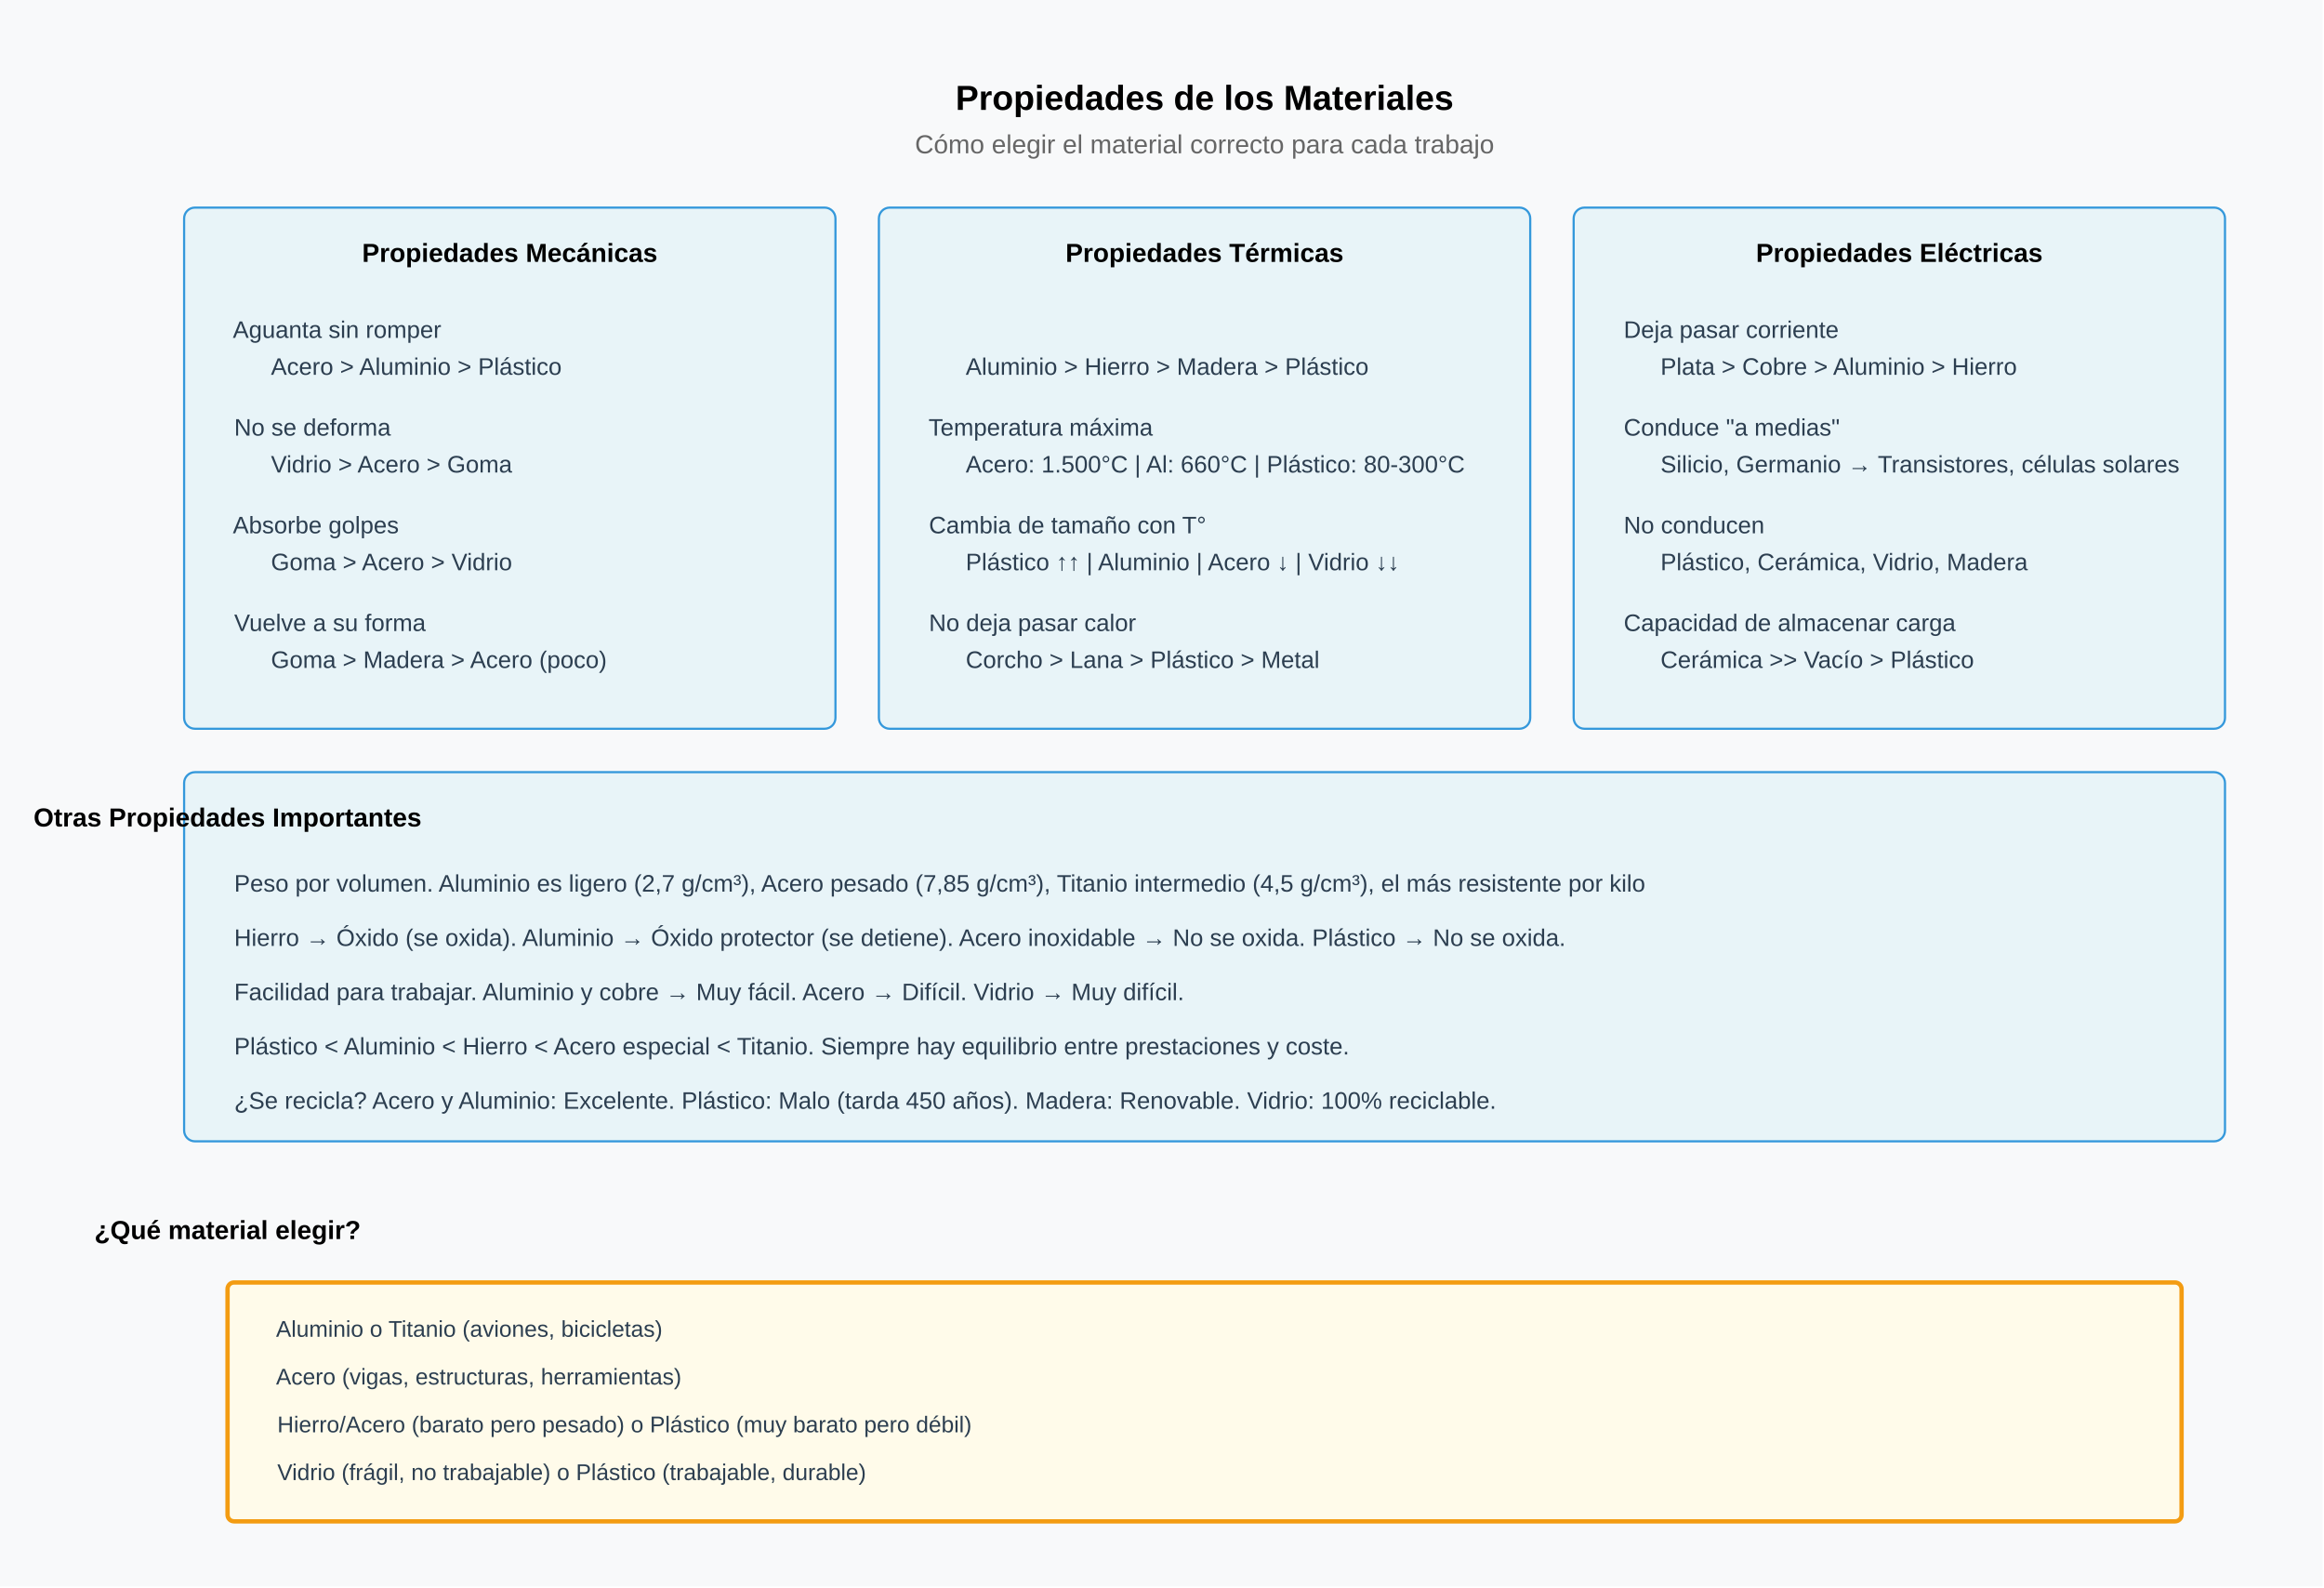
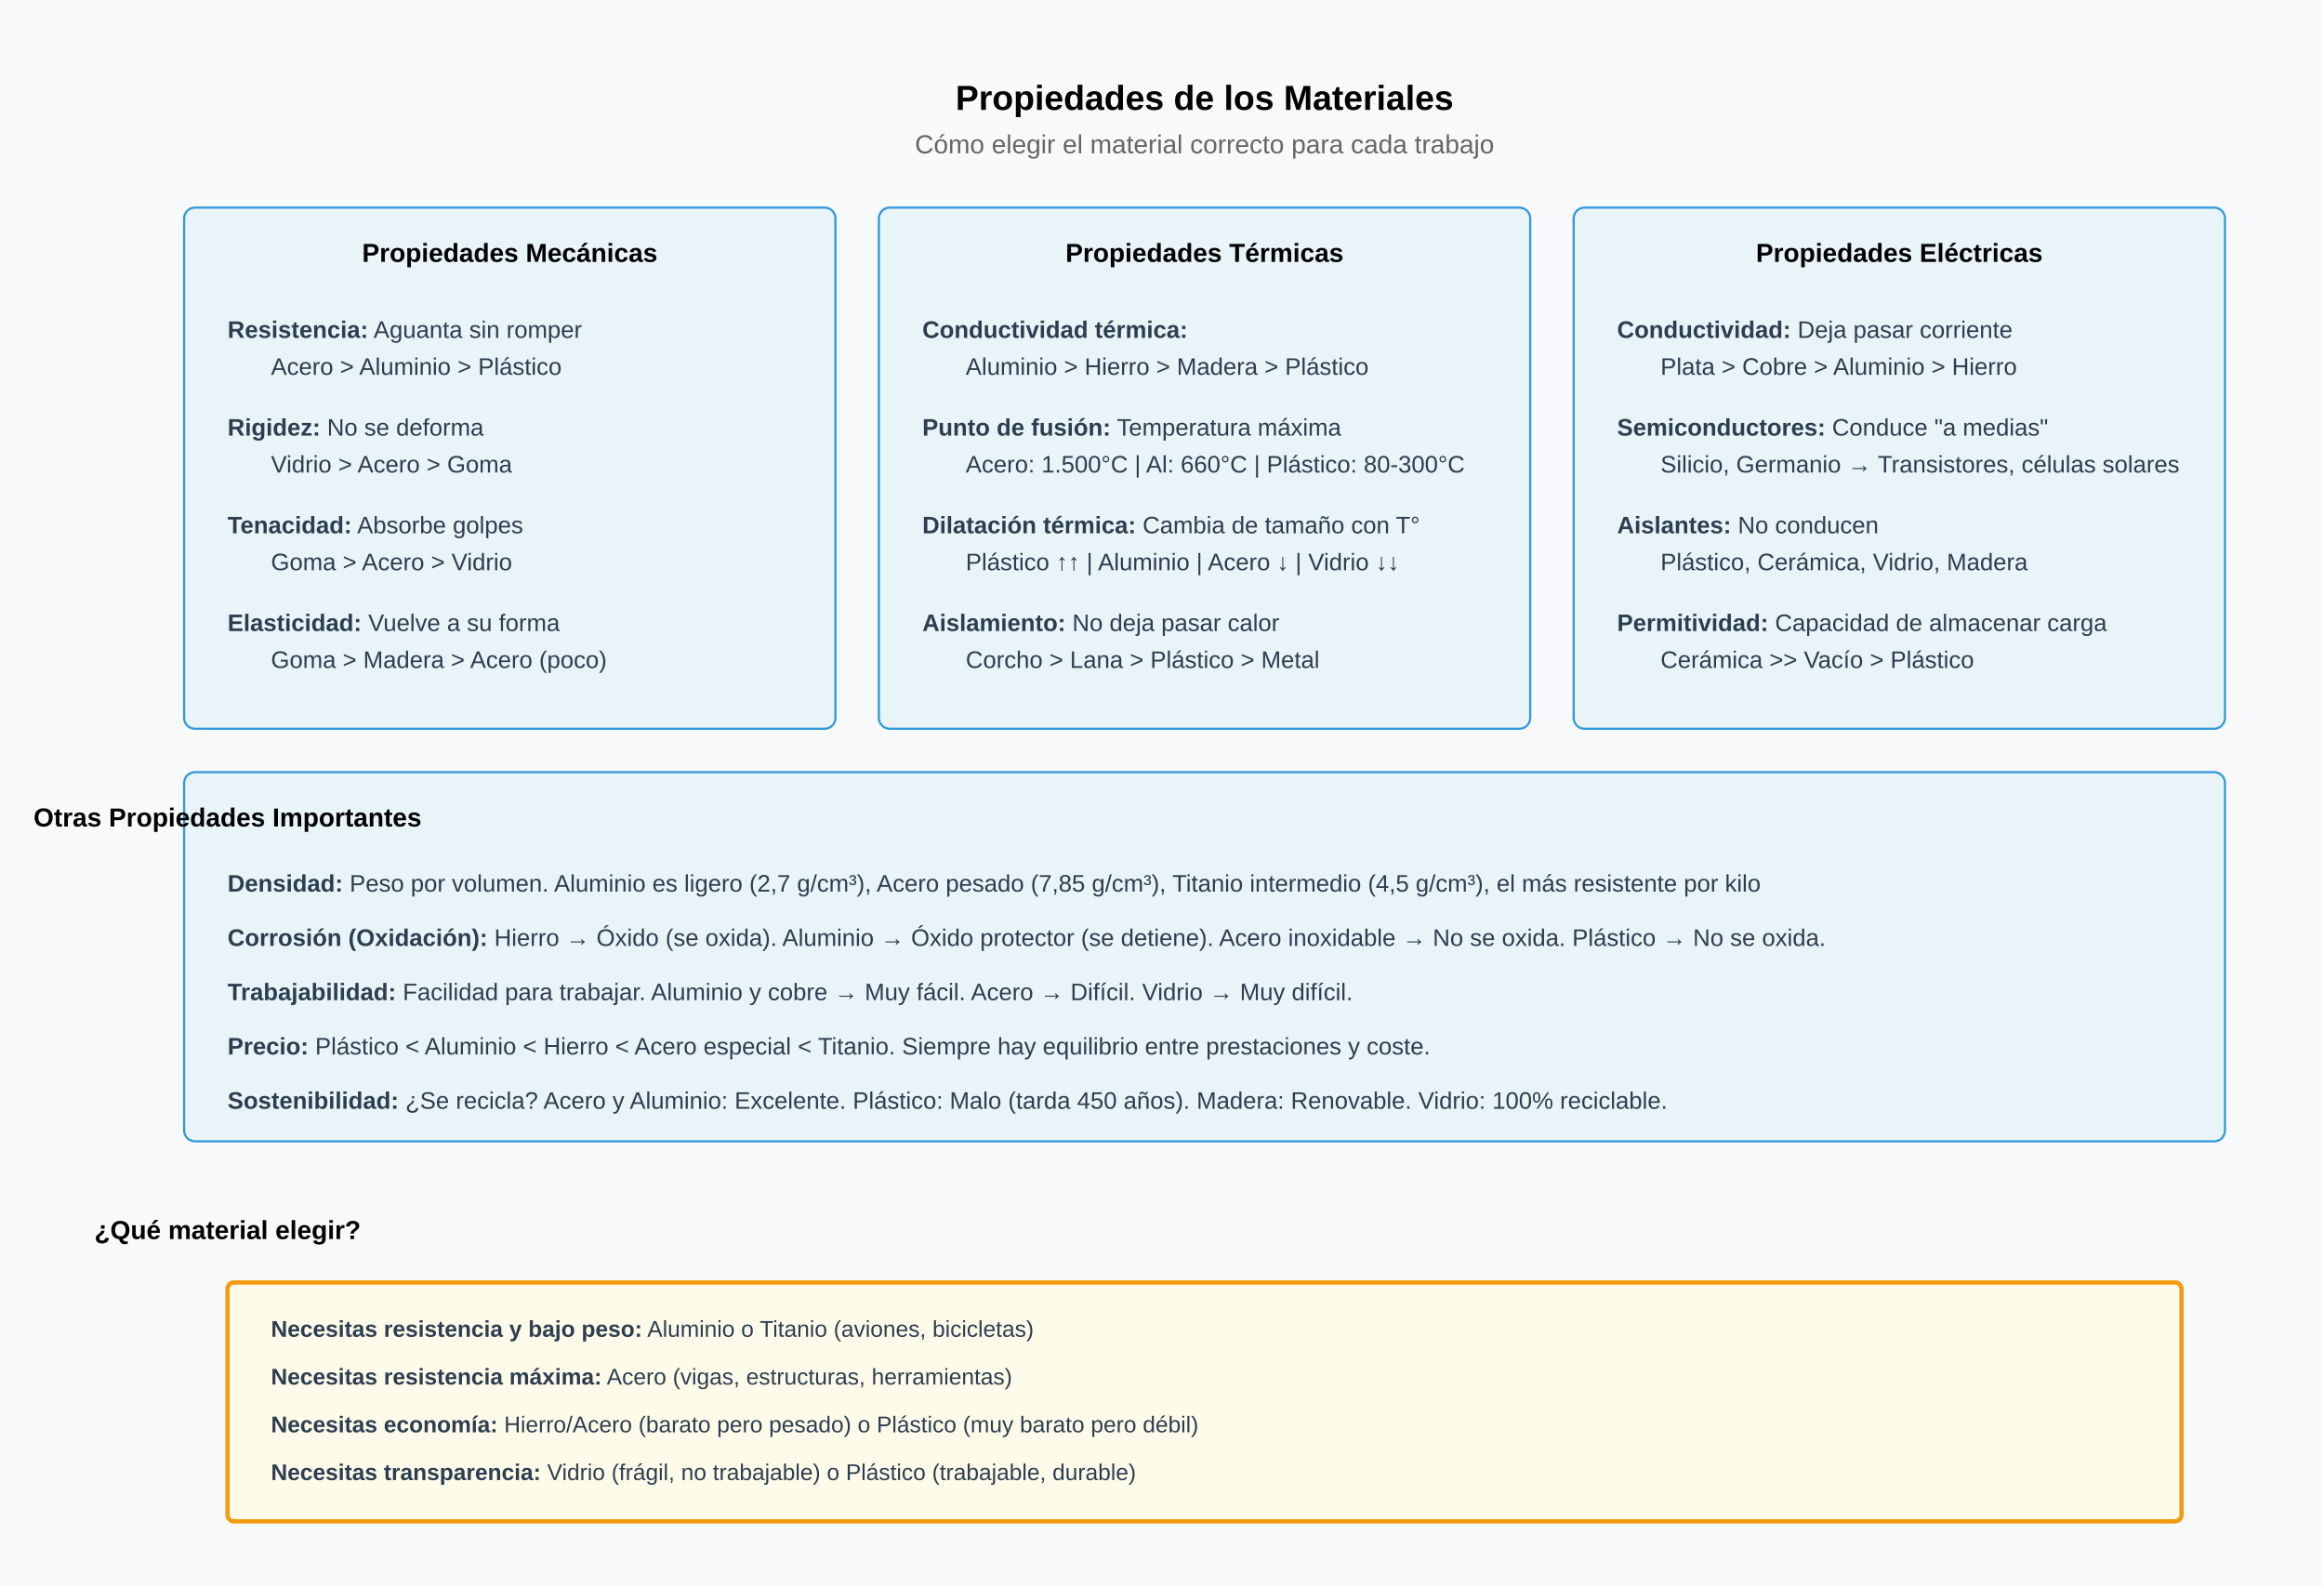
<svg xmlns="http://www.w3.org/2000/svg" viewBox="-54.8 -15.6 1070.4 731.2">
  <defs>
    <style>
      .title { font-family: Arial, sans-serif; font-size: 16px; font-weight: bold; text-anchor: middle; }
      .label { font-family: Arial, sans-serif; font-size: 12px; text-anchor: middle; }
      .box { stroke: #2c3e50; stroke-width: 2; }
      .good { fill: #d4edda; stroke: #27ae60; }
      .bad { fill: #f8d7da; stroke: #e74c3c; }
      .neutral { fill: #e8f4f8; stroke: #3498db; }
    </style>
  </defs>
  <rect x="-55" y="-16" width="1070" height="731" fill="#f8f9fa" />
  <text x="500" y="35" class="title" font-size="18">Propiedades de los Materiales</text>
  <text x="500" y="55" class="label" font-size="11" fill="#666">Cómo elegir el material correcto para cada trabajo</text>
  <g>
    <rect x="30" y="80" width="300" height="240" class="neutral" rx="5" />
    <text x="180" y="105" class="label" font-size="13" font-weight="bold">Propiedades Mecánicas</text>
    <g font-family="Arial" font-size="11" fill="#2c3e50" text-anchor="start">
      <text x="50" y="140">
-         <b>Resistencia:</b> Aguanta sin romper</text>
+         <tspan font-weight="bold">Resistencia:</tspan> Aguanta sin romper</text>
      <text x="70" y="157">Acero &gt; Aluminio &gt; Plástico</text>
      <text x="50" y="185">
-         <b>Rigidez:</b> No se deforma</text>
+         <tspan font-weight="bold">Rigidez:</tspan> No se deforma</text>
      <text x="70" y="202">Vidrio &gt; Acero &gt; Goma</text>
      <text x="50" y="230">
-         <b>Tenacidad:</b> Absorbe golpes</text>
+         <tspan font-weight="bold">Tenacidad:</tspan> Absorbe golpes</text>
      <text x="70" y="247">Goma &gt; Acero &gt; Vidrio</text>
      <text x="50" y="275">
-         <b>Elasticidad:</b> Vuelve a su forma</text>
+         <tspan font-weight="bold">Elasticidad:</tspan> Vuelve a su forma</text>
      <text x="70" y="292">Goma &gt; Madera &gt; Acero (poco)</text>
    </g>
  </g>
  <g>
    <rect x="350" y="80" width="300" height="240" class="neutral" rx="5" />
    <text x="500" y="105" class="label" font-size="13" font-weight="bold">Propiedades Térmicas</text>
    <g font-family="Arial" font-size="11" fill="#2c3e50" text-anchor="start">
      <text x="370" y="140">
-         <b>Conductividad térmica:</b>
+         <tspan font-weight="bold">Conductividad térmica:</tspan>
      </text>
      <text x="390" y="157">Aluminio &gt; Hierro &gt; Madera &gt; Plástico</text>
      <text x="370" y="185">
-         <b>Punto de fusión:</b> Temperatura máxima</text>
+         <tspan font-weight="bold">Punto de fusión:</tspan> Temperatura máxima</text>
      <text x="390" y="202">Acero: 1.500°C | Al: 660°C | Plástico: 80-300°C</text>
      <text x="370" y="230">
-         <b>Dilatación térmica:</b> Cambia de tamaño con T°</text>
+         <tspan font-weight="bold">Dilatación térmica:</tspan> Cambia de tamaño con T°</text>
      <text x="390" y="247">Plástico ↑↑ | Aluminio | Acero ↓ | Vidrio ↓↓</text>
      <text x="370" y="275">
-         <b>Aislamiento:</b> No deja pasar calor</text>
+         <tspan font-weight="bold">Aislamiento:</tspan> No deja pasar calor</text>
      <text x="390" y="292">Corcho &gt; Lana &gt; Plástico &gt; Metal</text>
    </g>
  </g>
  <g>
    <rect x="670" y="80" width="300" height="240" class="neutral" rx="5" />
    <text x="820" y="105" class="label" font-size="13" font-weight="bold">Propiedades Eléctricas</text>
    <g font-family="Arial" font-size="11" fill="#2c3e50" text-anchor="start">
      <text x="690" y="140">
-         <b>Conductividad:</b> Deja pasar corriente</text>
+         <tspan font-weight="bold">Conductividad:</tspan> Deja pasar corriente</text>
      <text x="710" y="157">Plata &gt; Cobre &gt; Aluminio &gt; Hierro</text>
      <text x="690" y="185">
-         <b>Semiconductores:</b> Conduce "a medias"</text>
+         <tspan font-weight="bold">Semiconductores:</tspan> Conduce "a medias"</text>
      <text x="710" y="202">Silicio, Germanio → Transistores, células solares</text>
      <text x="690" y="230">
-         <b>Aislantes:</b> No conducen</text>
+         <tspan font-weight="bold">Aislantes:</tspan> No conducen</text>
      <text x="710" y="247">Plástico, Cerámica, Vidrio, Madera</text>
      <text x="690" y="275">
-         <b>Permitividad:</b> Capacidad de almacenar carga</text>
+         <tspan font-weight="bold">Permitividad:</tspan> Capacidad de almacenar carga</text>
      <text x="710" y="292">Cerámica &gt;&gt; Vacío &gt; Plástico</text>
    </g>
  </g>
  <g>
    <rect x="30" y="340" width="940" height="170" class="neutral" rx="5" />
    <text x="50" y="365" class="label" font-size="13" font-weight="bold" text-anchor="start">Otras Propiedades Importantes</text>
    <g font-family="Arial" font-size="11" fill="#2c3e50" text-anchor="start">
      <text x="50" y="395">
-         <b>Densidad:</b> Peso por volumen. Aluminio es ligero (2,7 g/cm³), Acero pesado (7,85 g/cm³), Titanio intermedio (4,5 g/cm³), el más resistente por kilo</text>
+         <tspan font-weight="bold">Densidad:</tspan> Peso por volumen. Aluminio es ligero (2,7 g/cm³), Acero pesado (7,85 g/cm³), Titanio intermedio (4,5 g/cm³), el más resistente por kilo</text>
      <text x="50" y="420">
-         <b>Corrosión (Oxidación):</b> Hierro → Óxido (se oxida). Aluminio → Óxido protector (se detiene). Acero inoxidable → No se oxida. Plástico → No se oxida.</text>
+         <tspan font-weight="bold">Corrosión (Oxidación):</tspan> Hierro → Óxido (se oxida). Aluminio → Óxido protector (se detiene). Acero inoxidable → No se oxida. Plástico → No se oxida.</text>
      <text x="50" y="445">
-         <b>Trabajabilidad:</b> Facilidad para trabajar. Aluminio y cobre → Muy fácil. Acero → Difícil. Vidrio → Muy difícil.</text>
+         <tspan font-weight="bold">Trabajabilidad:</tspan> Facilidad para trabajar. Aluminio y cobre → Muy fácil. Acero → Difícil. Vidrio → Muy difícil.</text>
      <text x="50" y="470">
-         <b>Precio:</b> Plástico &lt; Aluminio &lt; Hierro &lt; Acero especial &lt; Titanio. Siempre hay equilibrio entre prestaciones y coste.</text>
+         <tspan font-weight="bold">Precio:</tspan> Plástico &lt; Aluminio &lt; Hierro &lt; Acero especial &lt; Titanio. Siempre hay equilibrio entre prestaciones y coste.</text>
      <text x="50" y="495">
-         <b>Sostenibilidad:</b> ¿Se recicla? Acero y Aluminio: Excelente. Plástico: Malo (tarda 450 años). Madera: Renovable. Vidrio: 100% reciclable.</text>
+         <tspan font-weight="bold">Sostenibilidad:</tspan> ¿Se recicla? Acero y Aluminio: Excelente. Plástico: Malo (tarda 450 años). Madera: Renovable. Vidrio: 100% reciclable.</text>
    </g>
  </g>
  <g>
    <text x="50" y="555" class="label" font-size="13" text-anchor="start" font-weight="bold">¿Qué material elegir?</text>
    <rect x="50" y="575" width="900" height="110" fill="#fffbea" stroke="#f39c12" stroke-width="2" rx="3" />
    <g font-family="Arial" font-size="10.5" fill="#2c3e50" text-anchor="start">
      <text x="70" y="600">
-         <b>Necesitas resistencia y bajo peso:</b> Aluminio o Titanio (aviones, bicicletas)</text>
+         <tspan font-weight="bold">Necesitas resistencia y bajo peso:</tspan> Aluminio o Titanio (aviones, bicicletas)</text>
      <text x="70" y="622">
-         <b>Necesitas resistencia máxima:</b> Acero (vigas, estructuras, herramientas)</text>
+         <tspan font-weight="bold">Necesitas resistencia máxima:</tspan> Acero (vigas, estructuras, herramientas)</text>
      <text x="70" y="644">
-         <b>Necesitas economía:</b> Hierro/Acero (barato pero pesado) o Plástico (muy barato pero débil)</text>
+         <tspan font-weight="bold">Necesitas economía:</tspan> Hierro/Acero (barato pero pesado) o Plástico (muy barato pero débil)</text>
      <text x="70" y="666">
-         <b>Necesitas transparencia:</b> Vidrio (frágil, no trabajable) o Plástico (trabajable, durable)</text>
+         <tspan font-weight="bold">Necesitas transparencia:</tspan> Vidrio (frágil, no trabajable) o Plástico (trabajable, durable)</text>
    </g>
  </g>
</svg>
